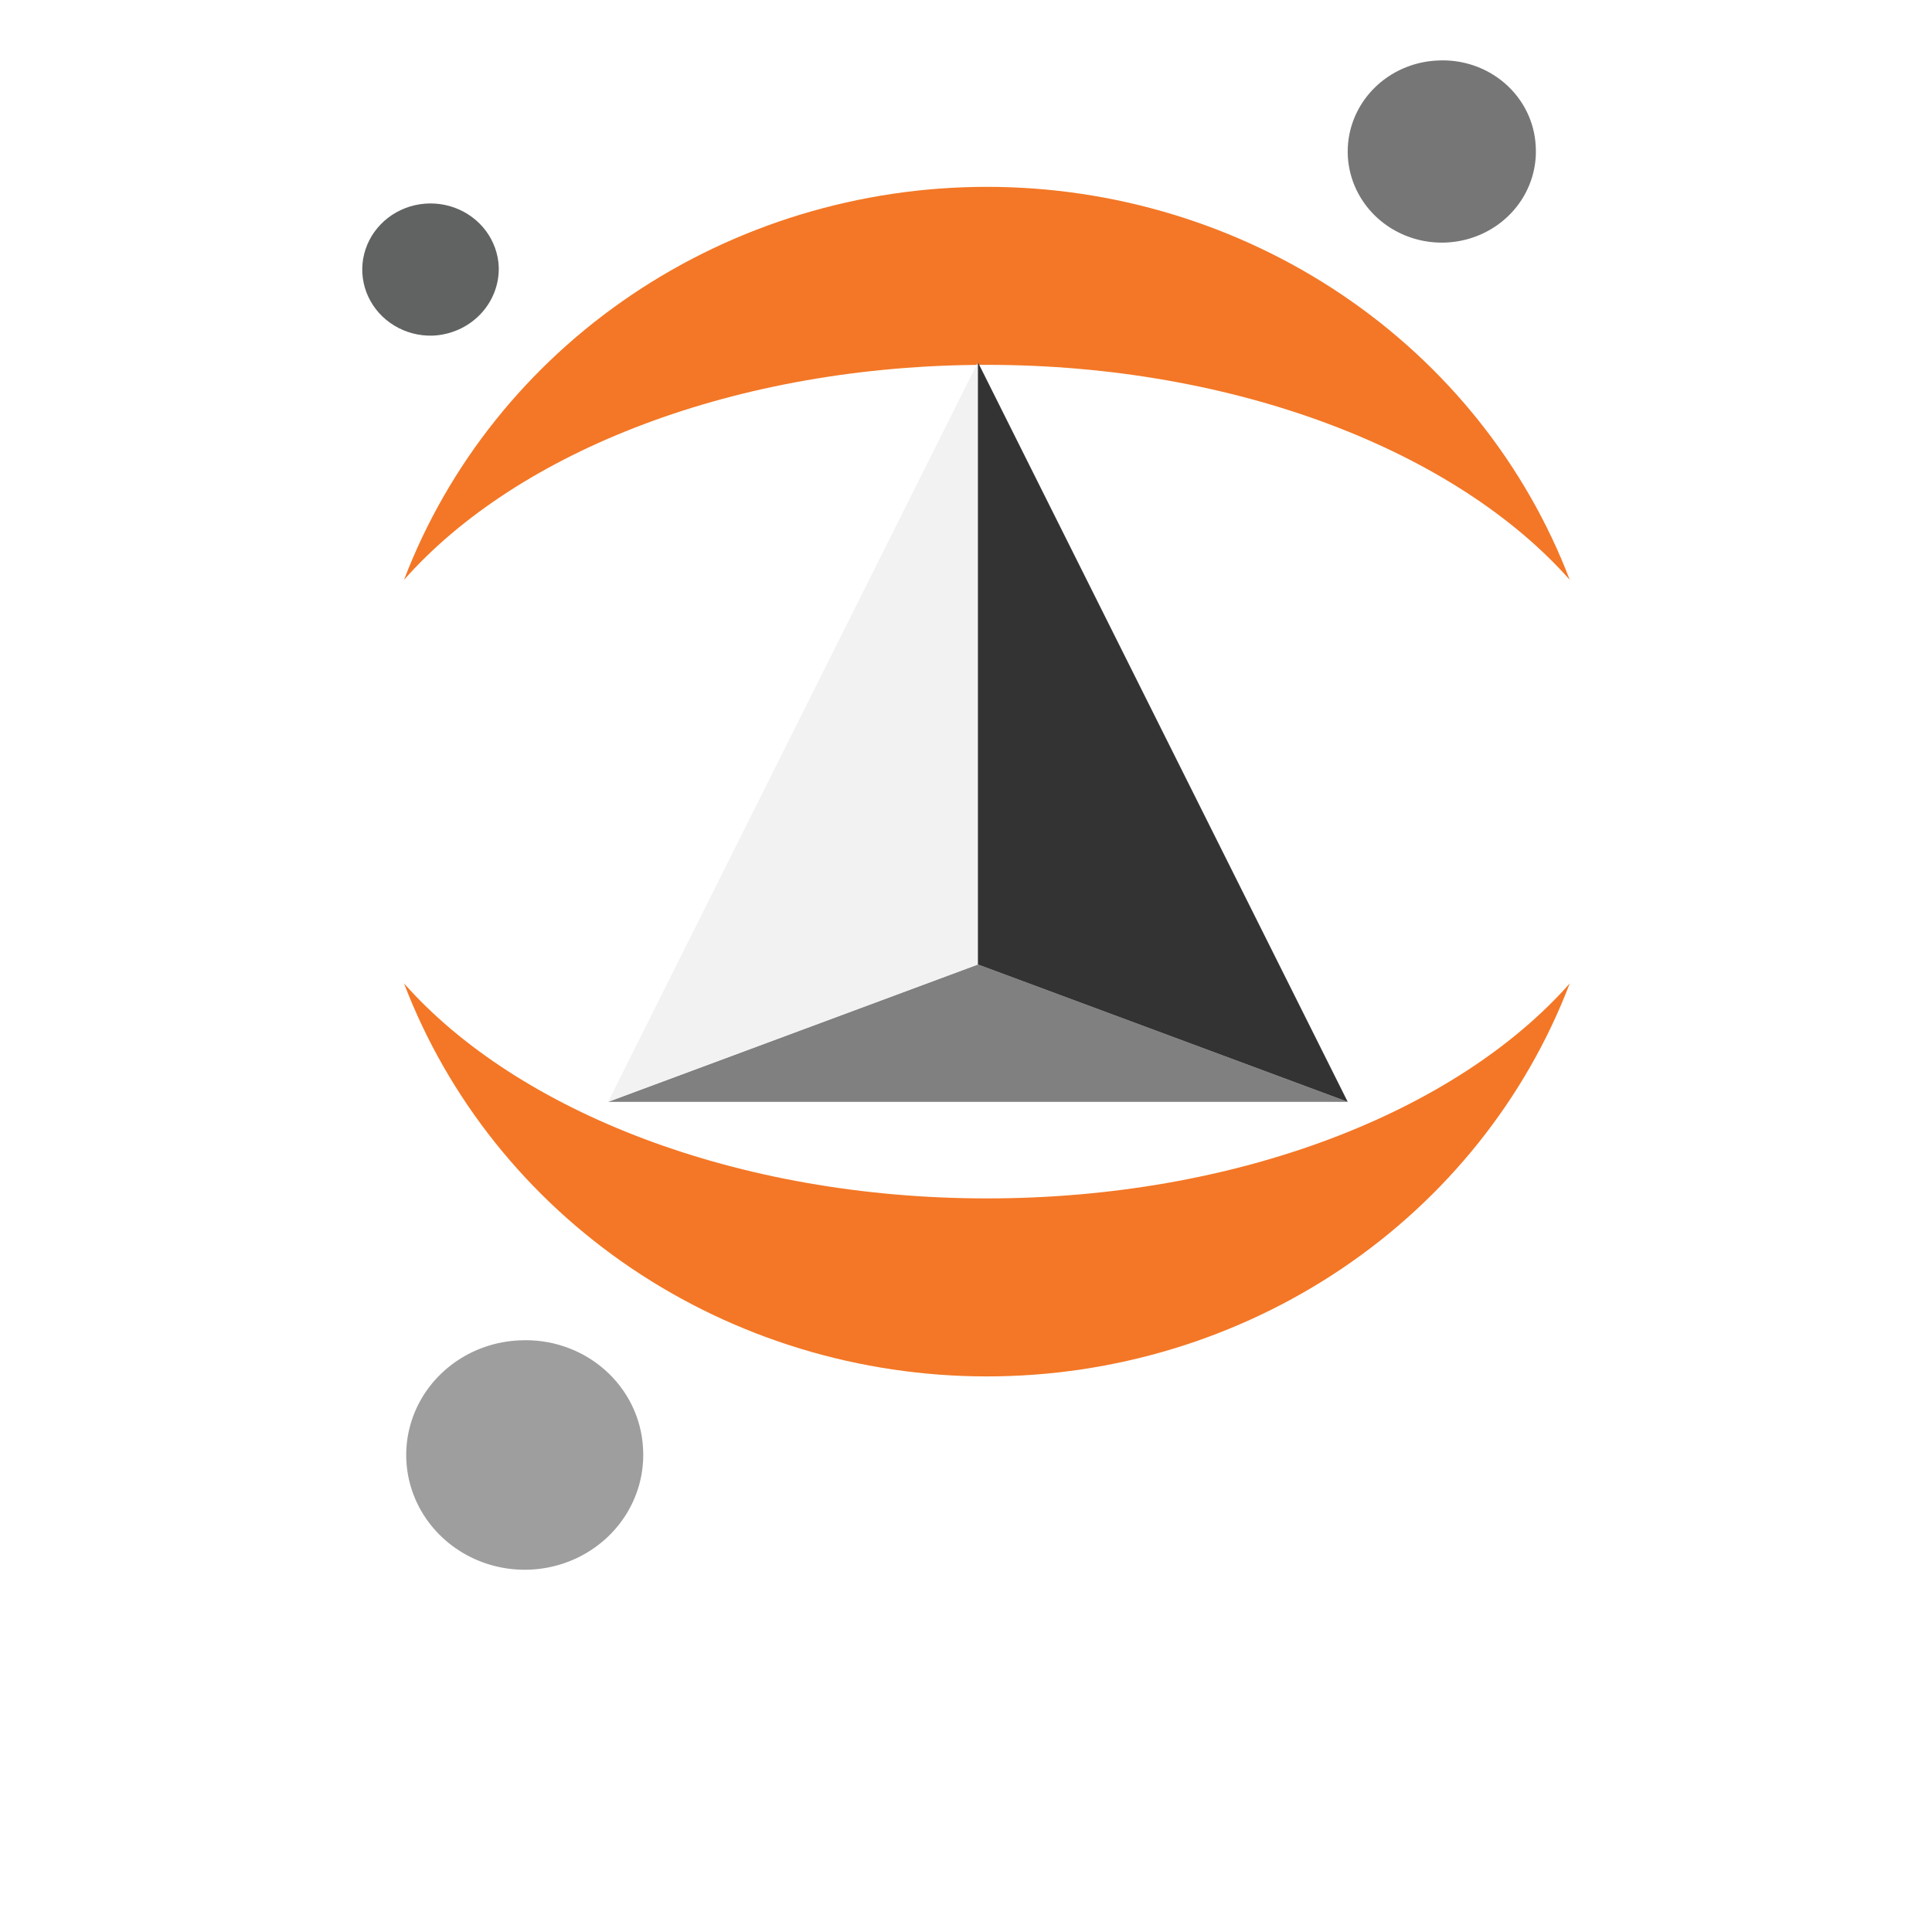
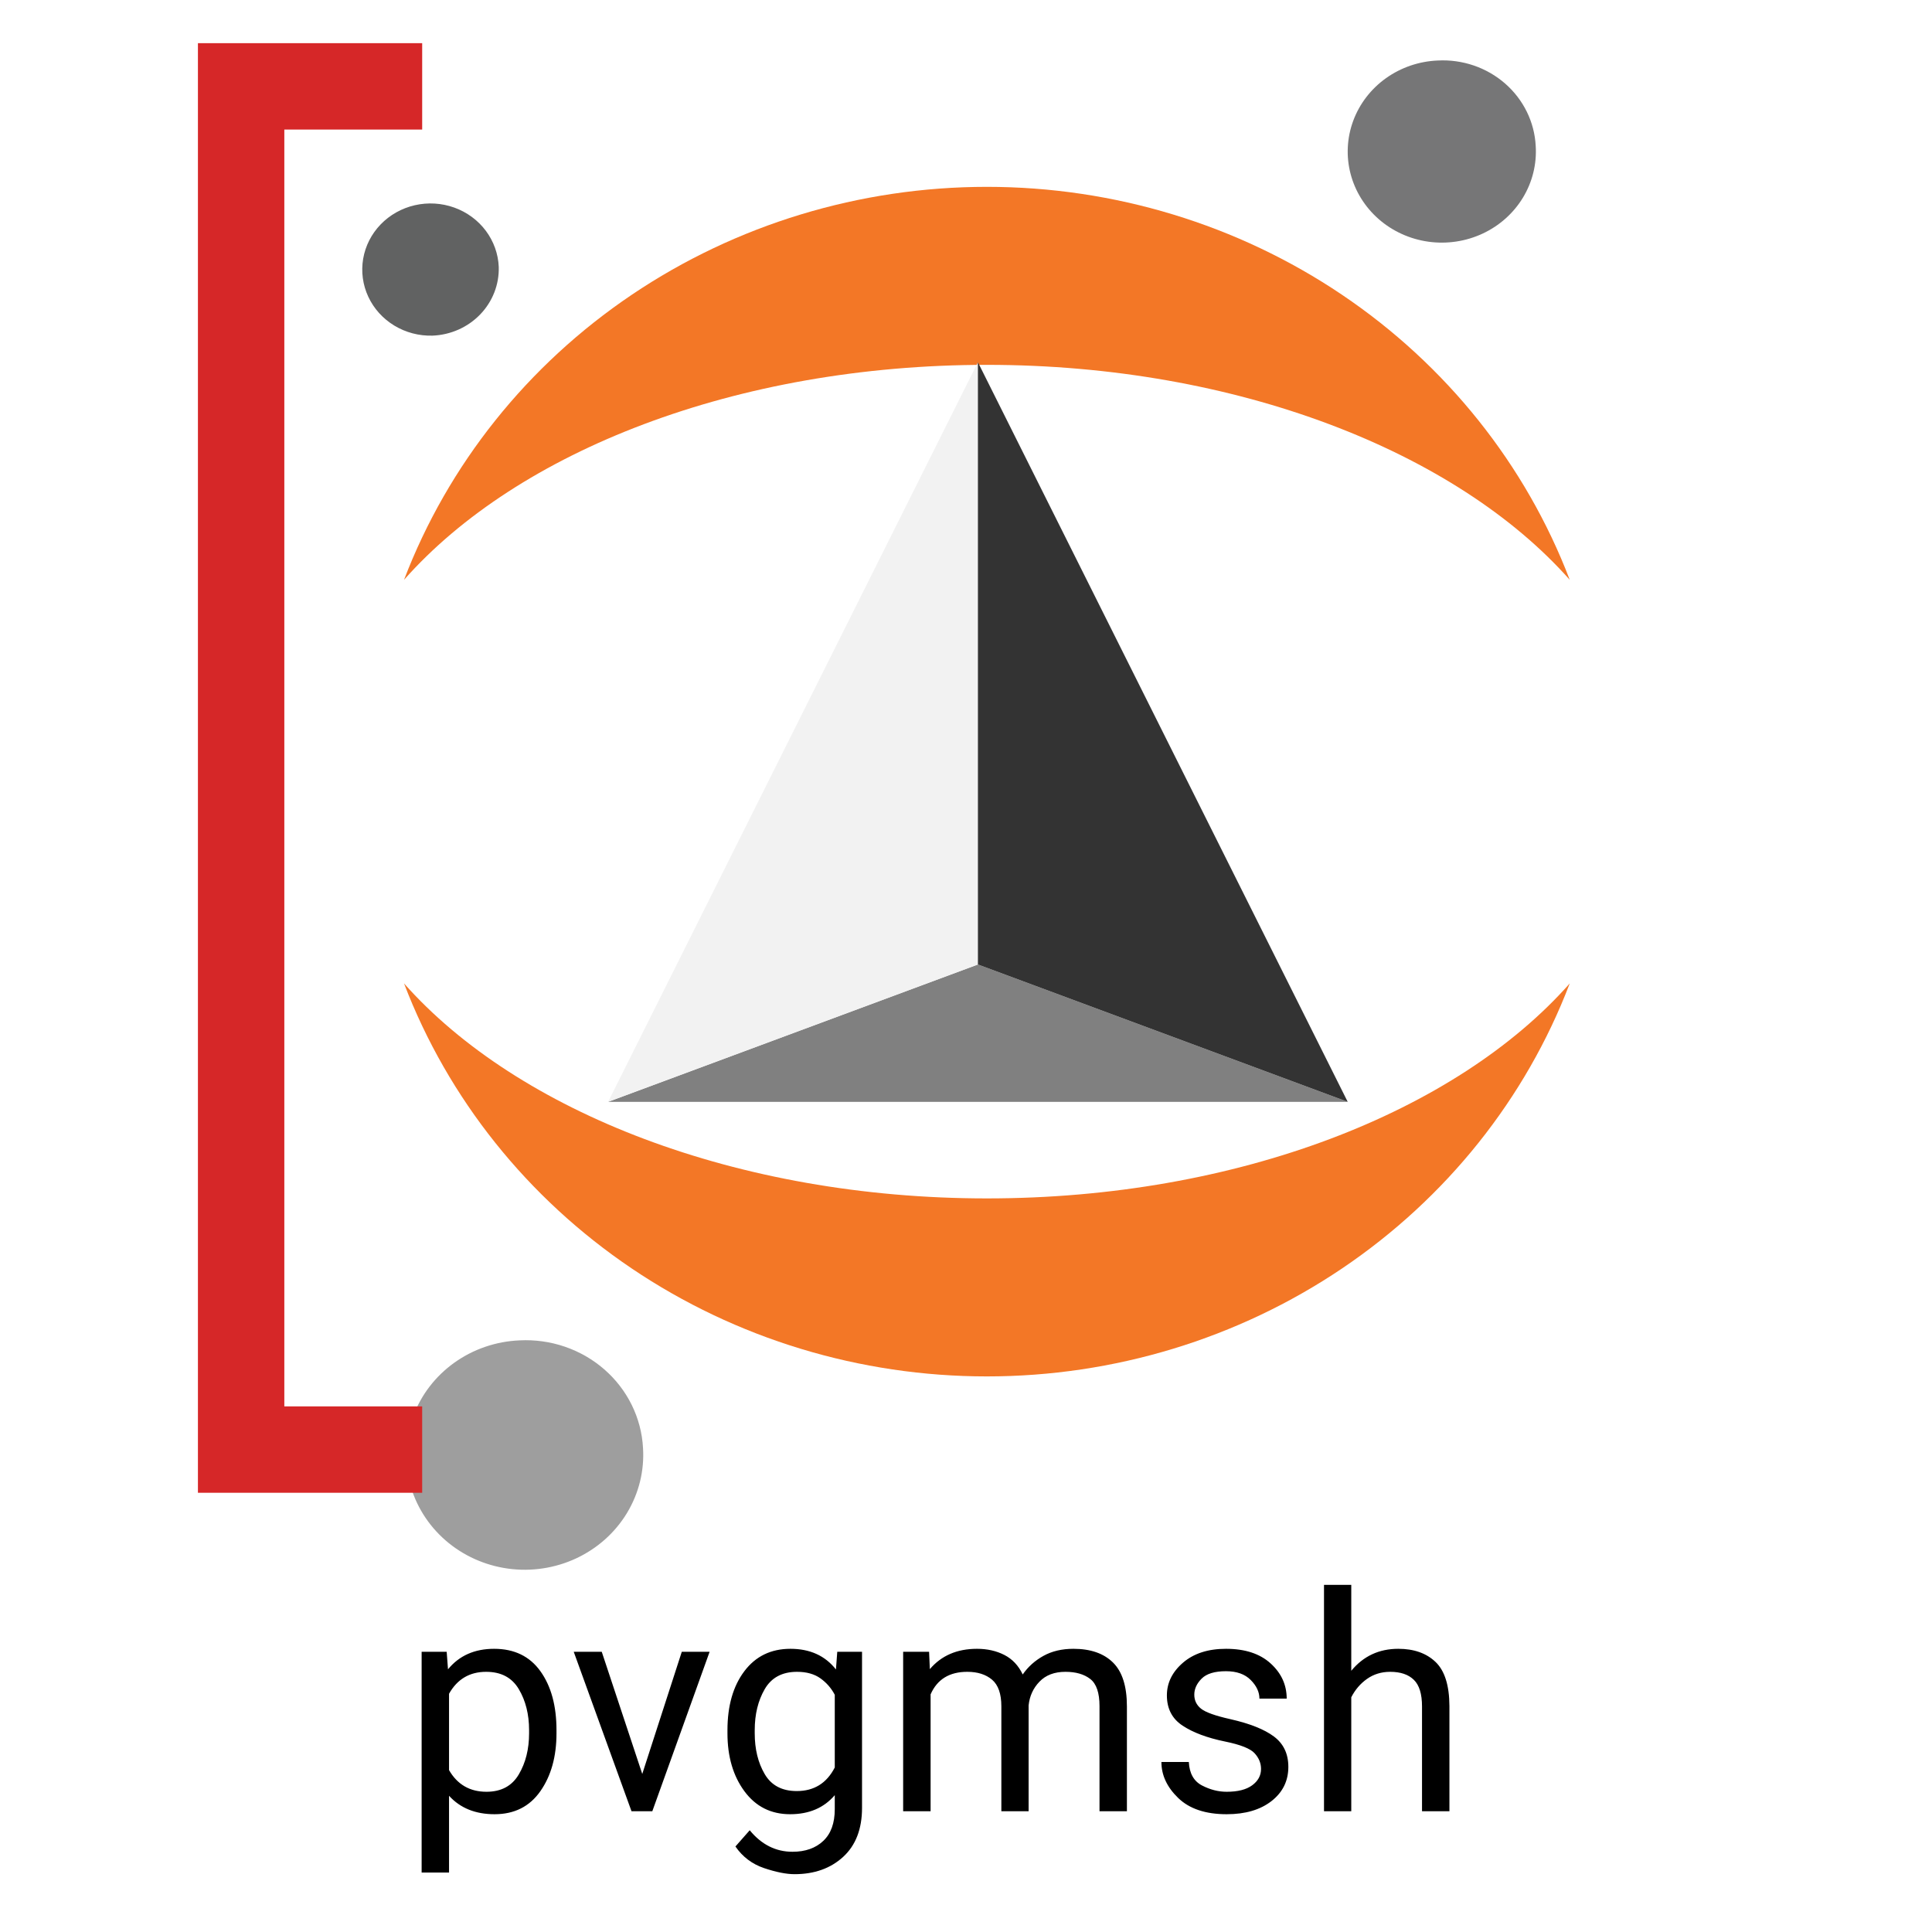
<svg xmlns="http://www.w3.org/2000/svg" viewBox="-20 -20 540 640" text-anchor="middle" version="1.1" width="800" height="800">
  <path d="M 438.724 28.354 C 439.102 34.334 437.632 40.288 434.503 45.457 C 431.373 50.626 426.725 54.776 421.151 57.378 C 415.576 59.98 409.328 60.917 403.202 60.069 C 397.076 59.221 391.35 56.627 386.752 52.617 C 382.154 48.606 378.893 43.362 377.385 37.551 C 375.876 31.74 376.189 25.626 378.282 19.987 C 380.375 14.349 384.154 9.441 389.138 5.89 C 394.122 2.338 400.086 0.303 406.268 0.045 C 410.322 -0.171 414.379 0.391 418.208 1.699 C 422.036 3.006 425.56 5.034 428.576 7.665 C 431.592 10.295 434.042 13.478 435.783 17.028 C 437.525 20.579 438.524 24.428 438.724 28.354 Z" fill="#767677" style="mix-blend-mode: normal;" />
  <path d="M 256.919 376.988 C 174.17 376.988 101.443 348.234 63.838 305.771 C 78.429 343.971 104.756 376.927 139.276 400.202 C 173.797 423.477 214.854 435.954 256.919 435.954 C 298.985 435.954 340.041 423.477 374.562 400.202 C 409.082 376.927 435.409 343.971 450 305.771 C 412.488 348.234 340.036 376.988 256.919 376.988 Z" fill="#F37726" style="mix-blend-mode: normal;" />
  <path d="M 256.919 100.862 C 339.668 100.862 412.396 129.616 450 172.078 C 435.409 133.878 409.082 100.923 374.562 77.648 C 340.041 54.372 298.985 41.895 256.919 41.895 C 214.854 41.895 173.797 54.372 139.276 77.648 C 104.756 100.923 78.429 133.878 63.838 172.078 C 101.443 129.527 173.803 100.862 256.919 100.862 Z" fill="#F37726" style="mix-blend-mode: normal;" />
  <path d="M 143.005 459.622 C 143.49 467.155 141.649 474.657 137.714 481.173 C 133.78 487.689 127.932 492.923 120.914 496.209 C 113.896 499.495 106.027 500.684 98.309 499.624 C 90.591 498.564 83.373 495.304 77.576 490.258 C 71.779 485.213 67.664 478.611 65.756 471.293 C 63.848 463.975 64.233 456.273 66.862 449.167 C 69.491 442.062 74.246 435.876 80.52 431.396 C 86.793 426.916 94.302 424.346 102.09 424.014 C 107.192 423.749 112.297 424.461 117.115 426.108 C 121.932 427.754 126.367 430.304 130.167 433.611 C 133.966 436.917 137.056 440.917 139.259 445.38 C 141.461 449.843 142.735 454.682 143.005 459.622 Z" fill="#9E9E9E" style="mix-blend-mode: normal;" />
  <path d="M 73.242 91.185 C 68.784 91.304 64.388 90.144 60.608 87.851 C 56.828 85.558 53.833 82.234 51.999 78.297 C 50.166 74.36 49.575 69.986 50.302 65.725 C 51.029 61.464 53.041 57.507 56.085 54.35 C 59.129 51.193 63.069 48.978 67.41 47.984 C 71.75 46.989 76.297 47.259 80.48 48.761 C 84.662 50.262 88.293 52.927 90.915 56.421 C 93.537 59.914 95.034 64.081 95.217 68.396 C 95.391 74.23 93.181 79.896 89.067 84.163 C 84.953 88.43 79.266 90.953 73.242 91.185 Z" fill="#616262" style="mix-blend-mode: normal;" />
+   <g transform="matrix(9.8,0,0,9.8,-55.0,352.0)" style="fill:#808080;fill-opacity:1;stroke:#808080">
+     <path d="M 12.24,12 H 5.66 v -48 h 6.58 v 1.92 H 7.58 v 44.16 h 4.66 z" fill="#404040" style="fill:#d62728;fill-opacity:1;stroke:#d62728" />
+   </g>
+   <text xml:space="preserve" style="font-size:100px;font-family:Roboto;fill:#000000;stroke:none" x="215" y="580">
+     <tspan> pvgmsh </tspan>
+   </text>
  <g transform="matrix(1, 0, 0, 1, -217.8543, 76.31001)">
    <path style="fill:#808080;fill-opacity:1;stroke:none;stroke-width:0" d="M 349.299 268.69 L 471.799 223.19 L 594.299 268.69 L 349.299 268.69 Z" />
    <path style="fill:#f2f2f2;fill-opacity:1;stroke:none;stroke-width:0" d="M 349.299 268.69 L 471.799 223.19 L 471.799 23.69 L 349.299 268.69 Z" />
    <path style="fill:#333333;fill-opacity:1;stroke:none;stroke-width:0" d="M 594.299 268.69 L 471.799 223.19 L 471.799 23.69 L 594.299 268.69 Z" />
  </g>
</svg>
